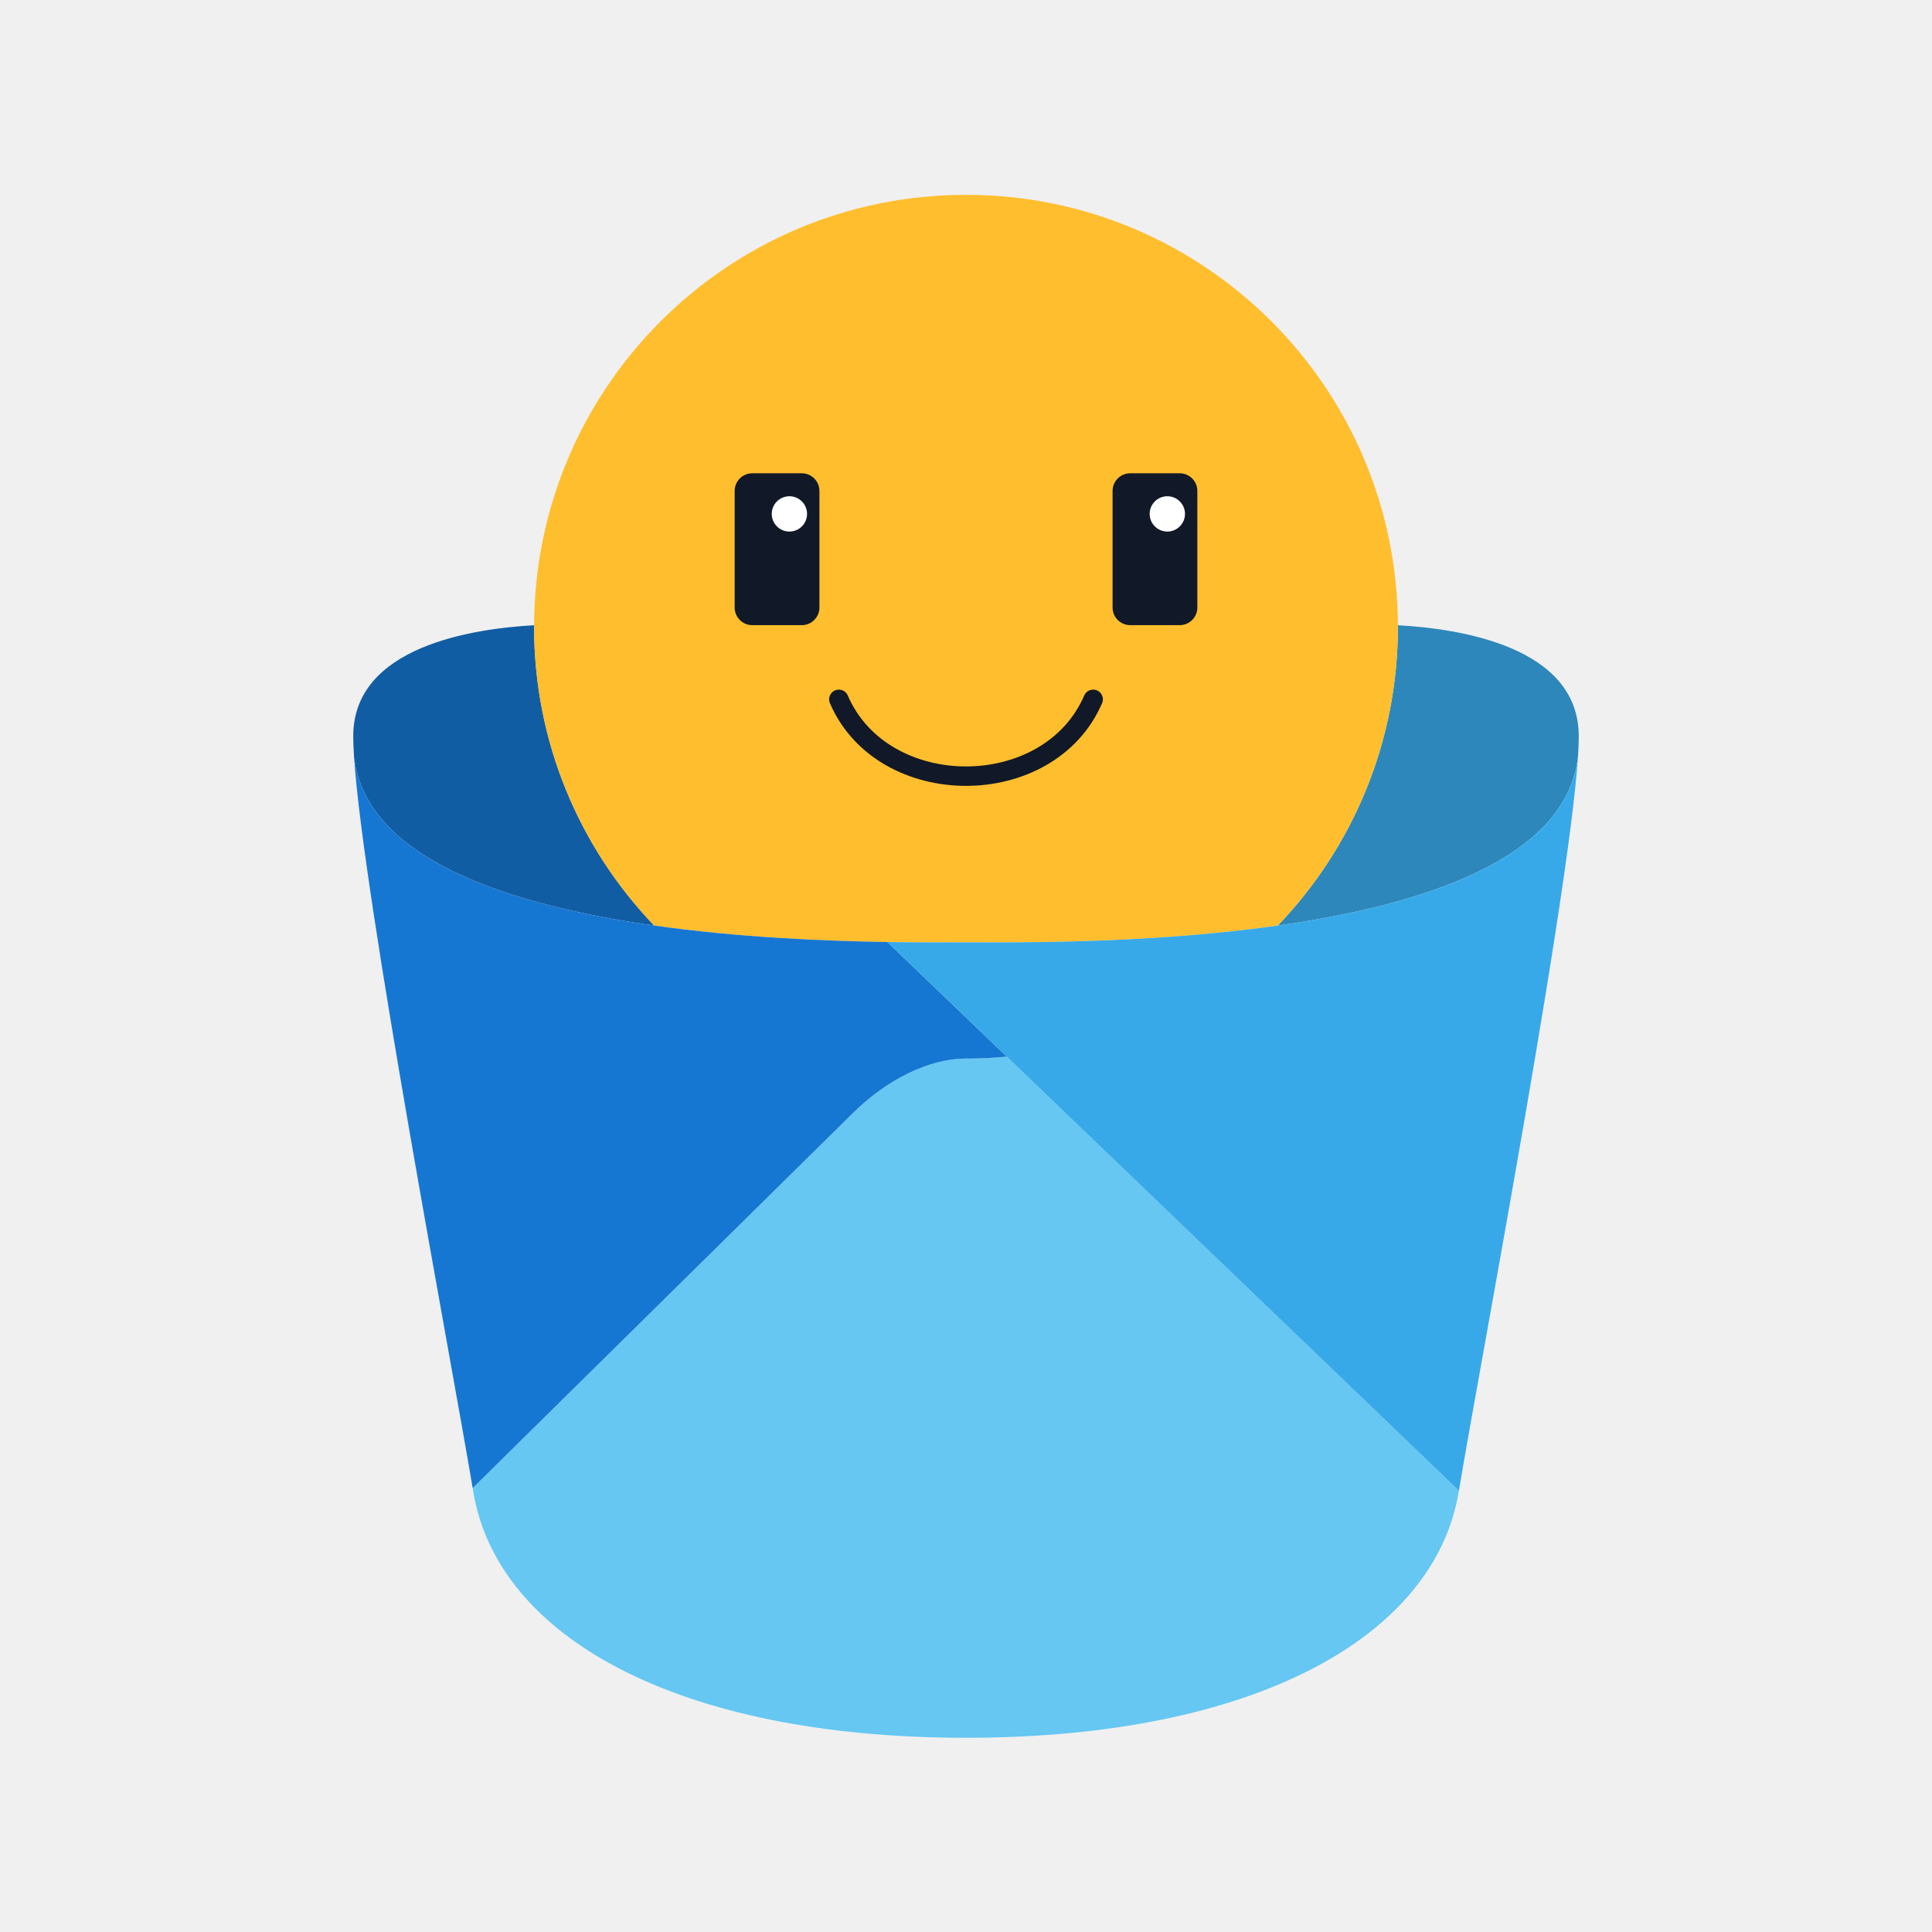
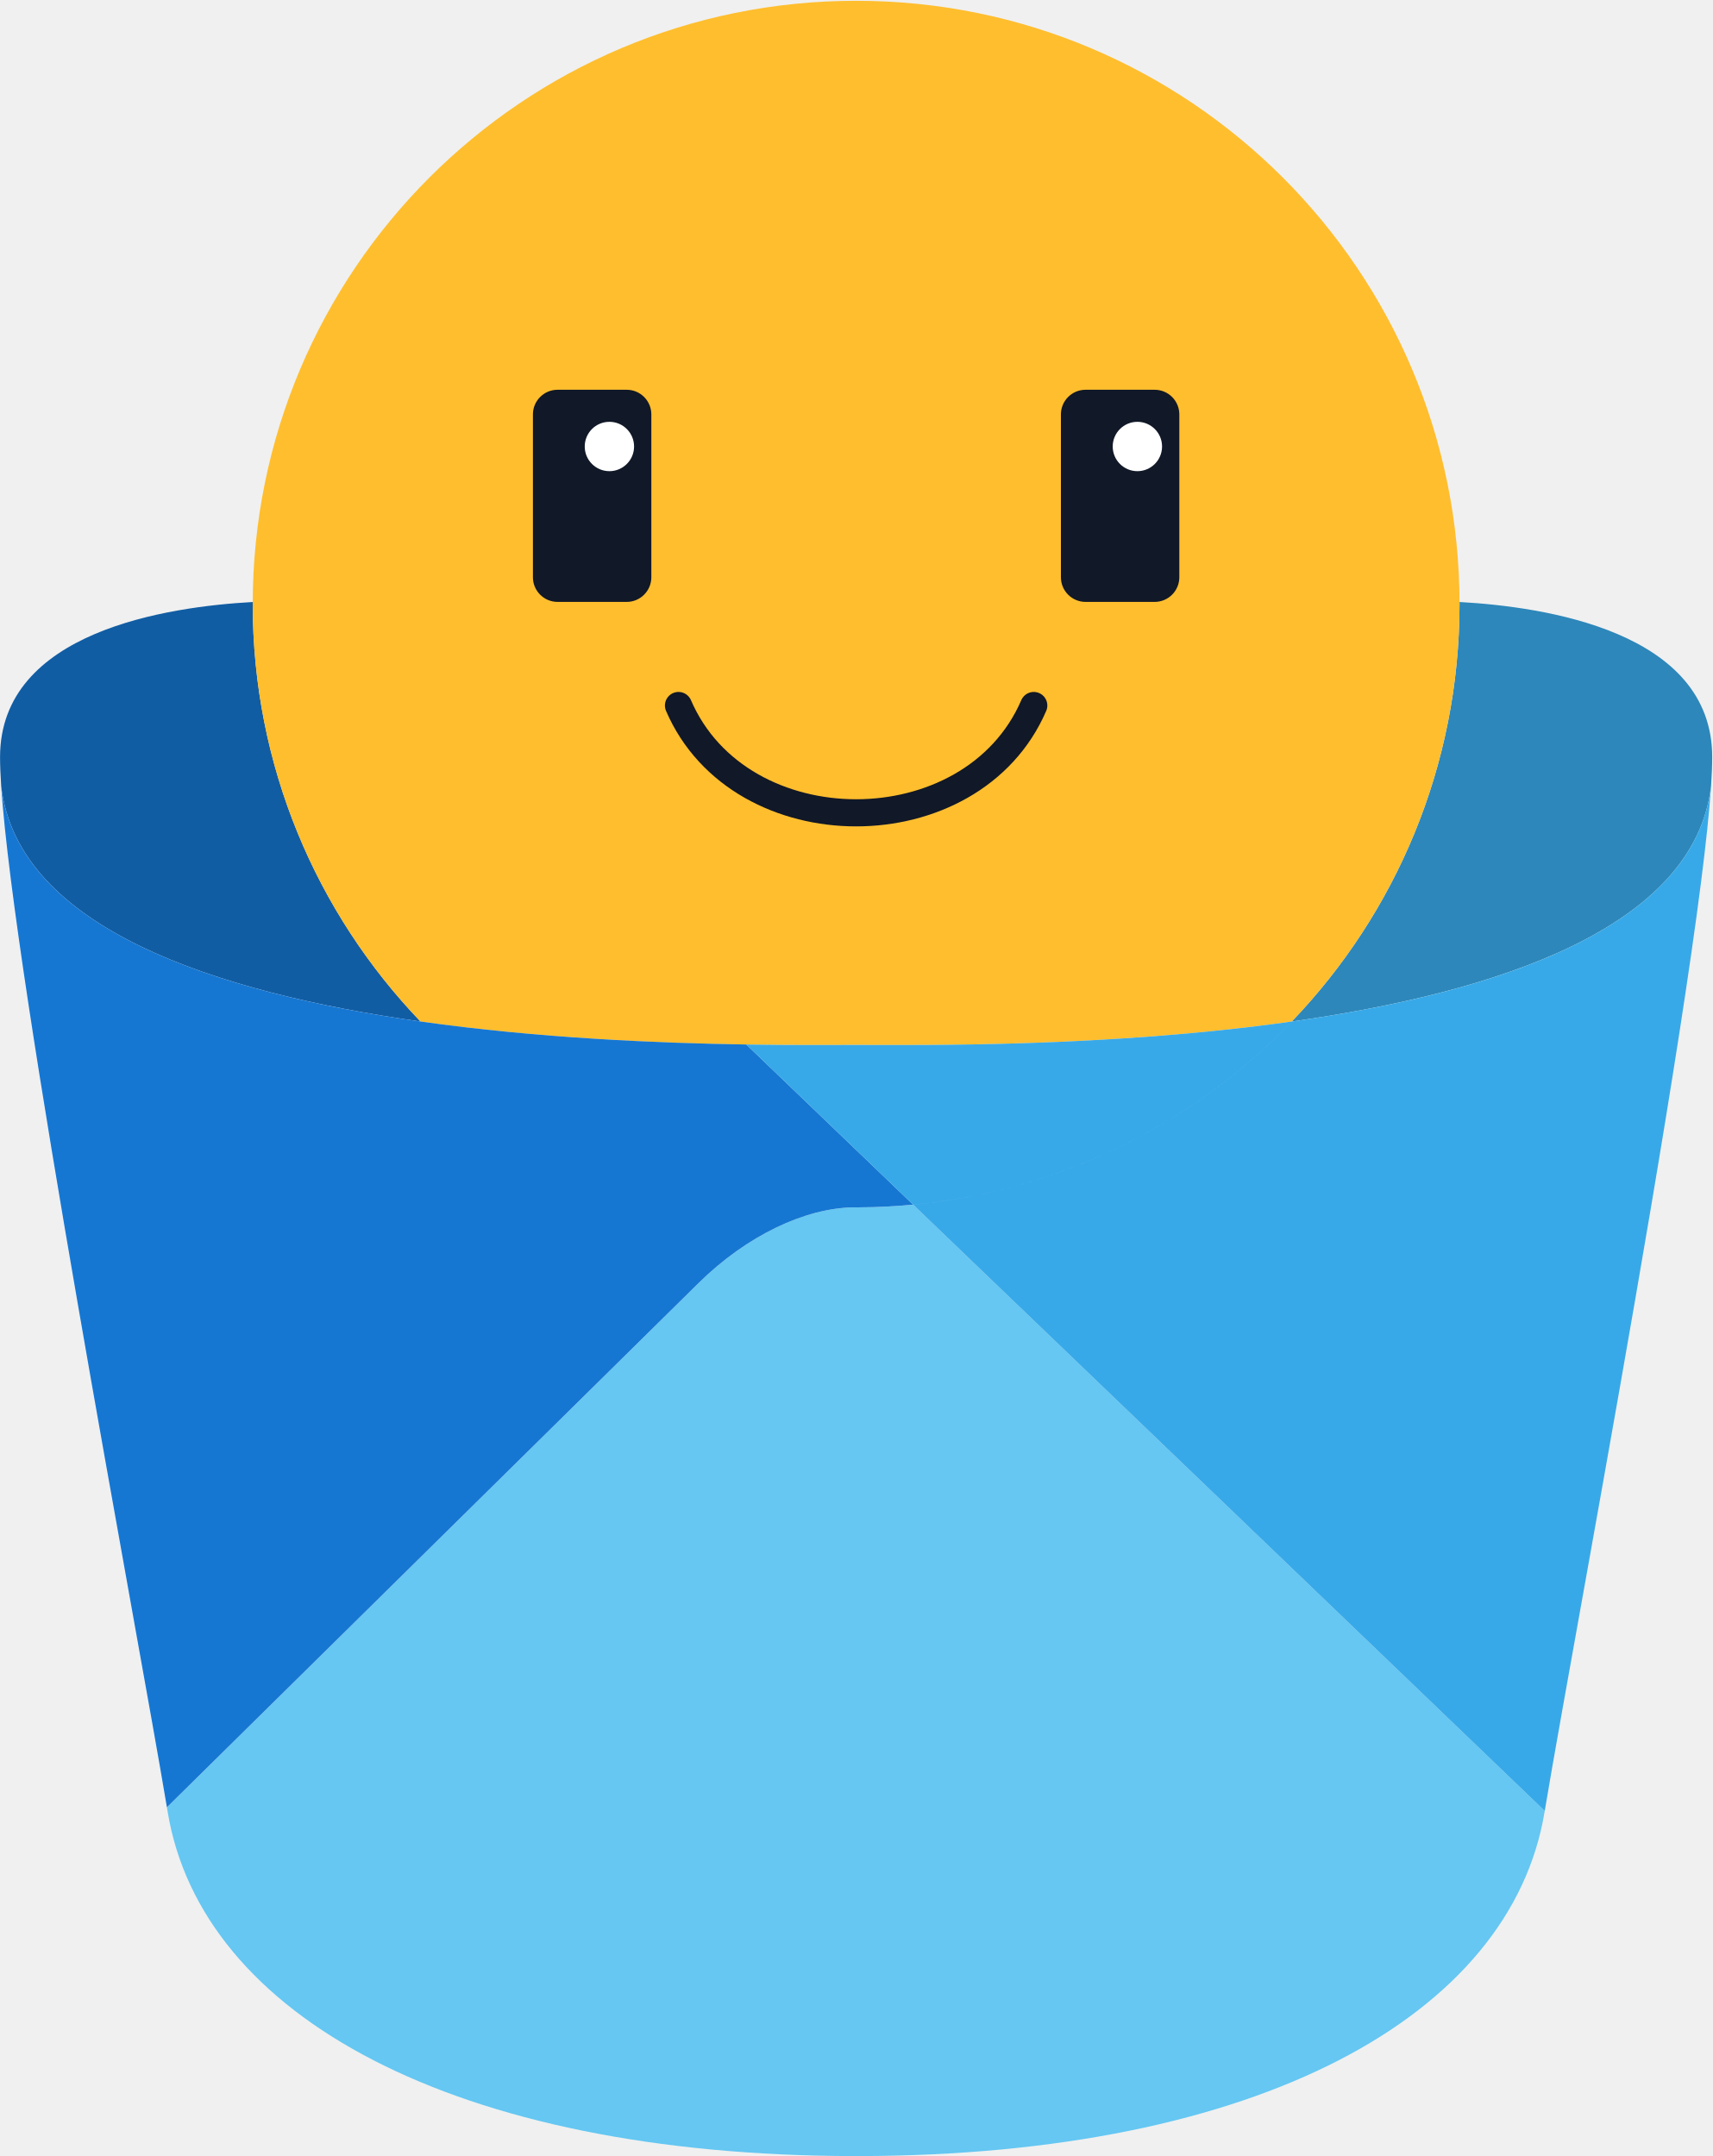
- <svg xmlns="http://www.w3.org/2000/svg" viewBox="-200 -110 1094 1094" width="1024" height="1024">
+ <svg xmlns="http://www.w3.org/2000/svg" viewBox="0 0 694 874" width="694" height="874">
  <path fill="#65C7F2" d="M 371.33 489.54 L 371.36 489.54 L 370.1 488.36 C 362.93 489.03 355.7 489.41 348.37 489.45 L 346.66 489.45 C 327.09 489.45 303.03 500.53 283.16 520.13 L 67.65 732.66 C 67.76 733.3 67.86 733.92 67.96 734.53 C 81.64 817.22 184.1 873.76 345.89 874.03 L 348.12 874.03 C 509.91 873.76 612.36 817.21 626.04 734.53 C 626.06 734.4 626.08 734.26 626.11 734.13 L 371.33 489.54 Z" />
  <path fill="#2D87BA" d="M 591.56 244.04 C 591.56 244.32 591.57 244.6 591.57 244.89 C 591.57 310.55 565.69 370.17 523.57 414.1 C 606.25 402.38 686.78 376.34 693.52 318.67 C 693.82 314.15 693.98 310.21 693.98 306.92 C 693.98 255.8 625.68 245.93 591.56 244.04 Z" />
  <path fill="#115DA4" d="M 102.44 244.04 C 68.32 245.93 0.02 255.8 0.02 306.92 C 0.02 310.21 0.18 314.15 0.48 318.67 C 7.22 376.34 87.75 402.37 170.43 414.1 C 128.32 370.17 102.43 310.55 102.43 244.89 C 102.43 244.61 102.43 244.33 102.44 244.04 Z" />
  <path fill="#FFBE2E" d="M 347 423.6 C 372.3 423.6 448.82 424.7 523.57 414.1 C 565.68 370.17 591.57 310.55 591.57 244.89 C 591.57 109.82 482.07 0.32 347 0.32 C 211.93 0.32 102.43 109.82 102.43 244.89 C 102.43 310.55 128.31 370.17 170.43 414.1 C 245.19 424.7 321.7 423.6 347 423.6 Z" />
  <path fill="#1677D2" fill-rule="nonzero" d="M 170.43 414.1 C 87.75 402.38 7.22 376.34 0.48 318.67 C 5.78 398.62 55.62 660.65 67.65 732.64 L 283.16 520.11 C 302.81 500.73 326.55 489.68 346.01 489.44 C 277 489.16 214.73 460.31 170.43 414.1 Z M 170.43 414.1 C 214.73 460.32 277 489.17 346.01 489.44 C 346.23 489.44 346.45 489.43 346.67 489.43 L 348.38 489.43 C 355.71 489.4 362.95 489.02 370.11 488.34 L 302.49 423.42 C 267.07 422.87 218.39 420.89 170.44 414.09 Z" />
  <path fill="#38A9E8" fill-rule="nonzero" d="M 668.2 363.63 C 636.75 391.09 580.68 406.01 523.58 414.11 C 484.07 455.33 430.24 482.72 370.1 488.36 L 371.36 489.54 L 371.33 489.54 L 626.11 734.13 C 626.09 734.26 626.06 734.4 626.04 734.53 C 632.7 694.32 652.59 587.67 669.15 489.54 C 677.45 440.34 684.91 393.29 689.43 357.82 C 691.41 342.29 692.84 328.97 693.52 318.68 C 691.44 336.52 682.28 351.33 668.2 363.63 Z M 523.57 414.1 C 448.81 424.7 372.3 423.6 347 423.6 C 337.93 423.6 322.27 423.74 302.48 423.43 L 370.1 488.35 C 430.24 482.72 484.06 455.33 523.58 414.1 Z" />
  <g id="noodleFace" fill="#111827">
    <rect x="216" y="158" width="48" height="86" rx="10" />
    <rect x="430" y="158" width="48" height="86" rx="10" />
    <circle cx="247" cy="181" r="10" fill="#FFFFFF" />
    <circle cx="461" cy="181" r="10" fill="#FFFFFF" />
    <path d="M 275 286 C 300 344 394 344 419 286" fill="none" stroke="#111827" stroke-width="11" stroke-linecap="round" />
  </g>
</svg>
